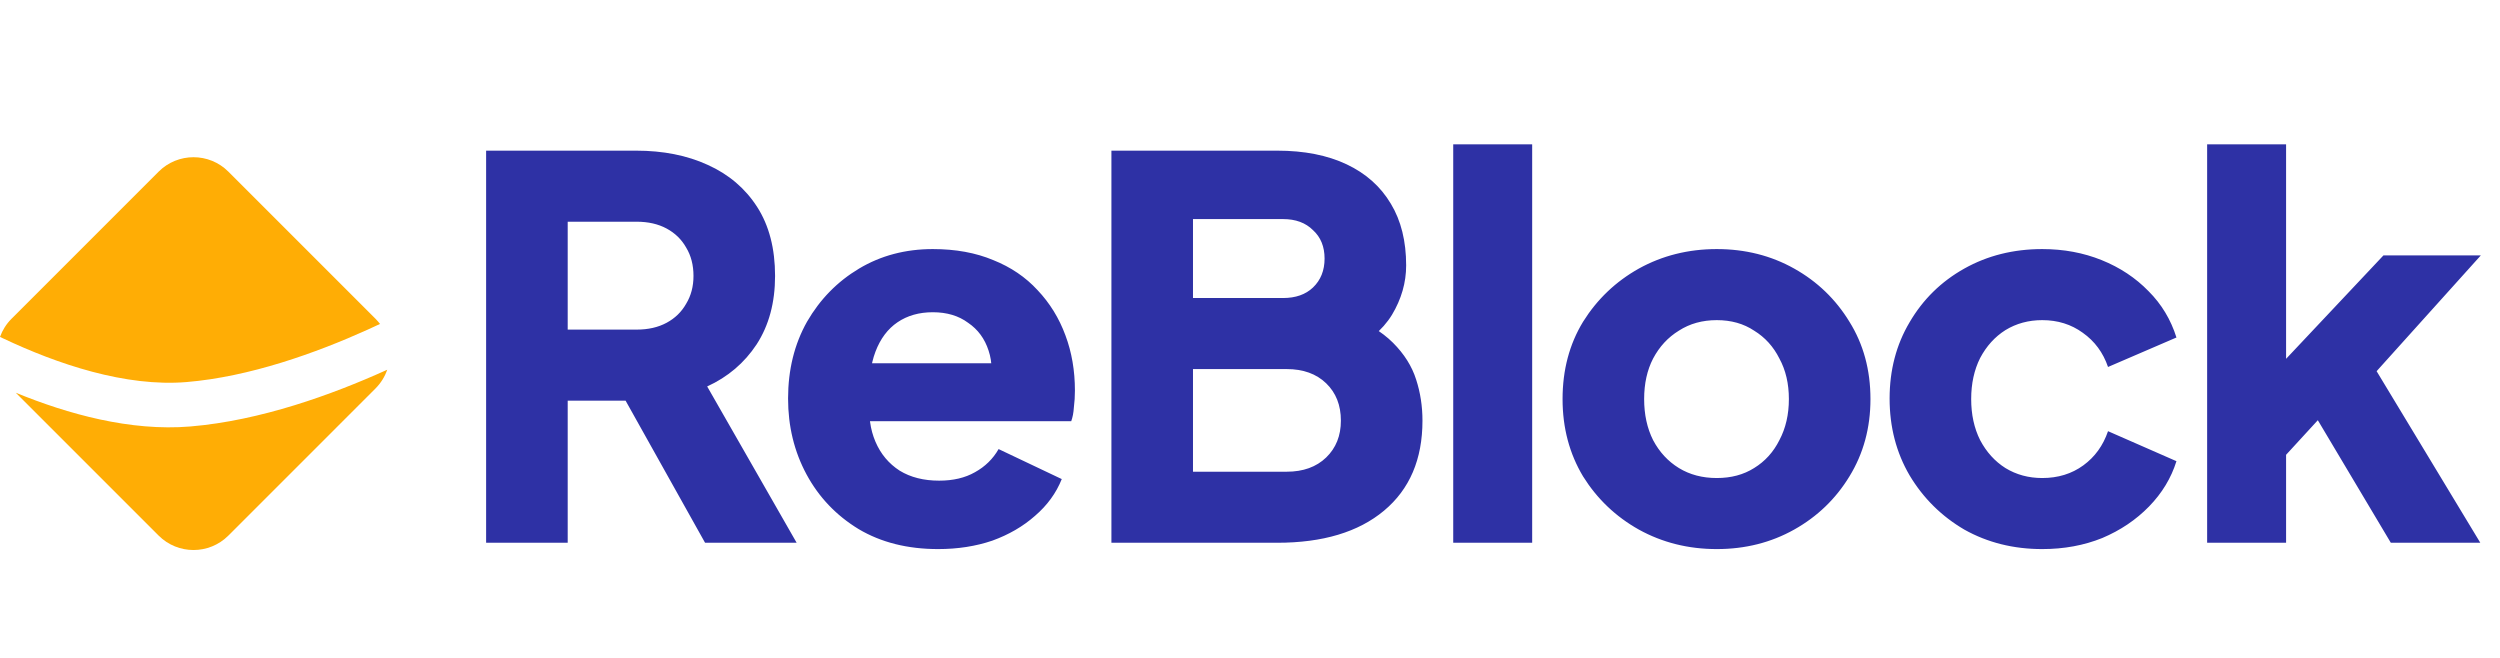
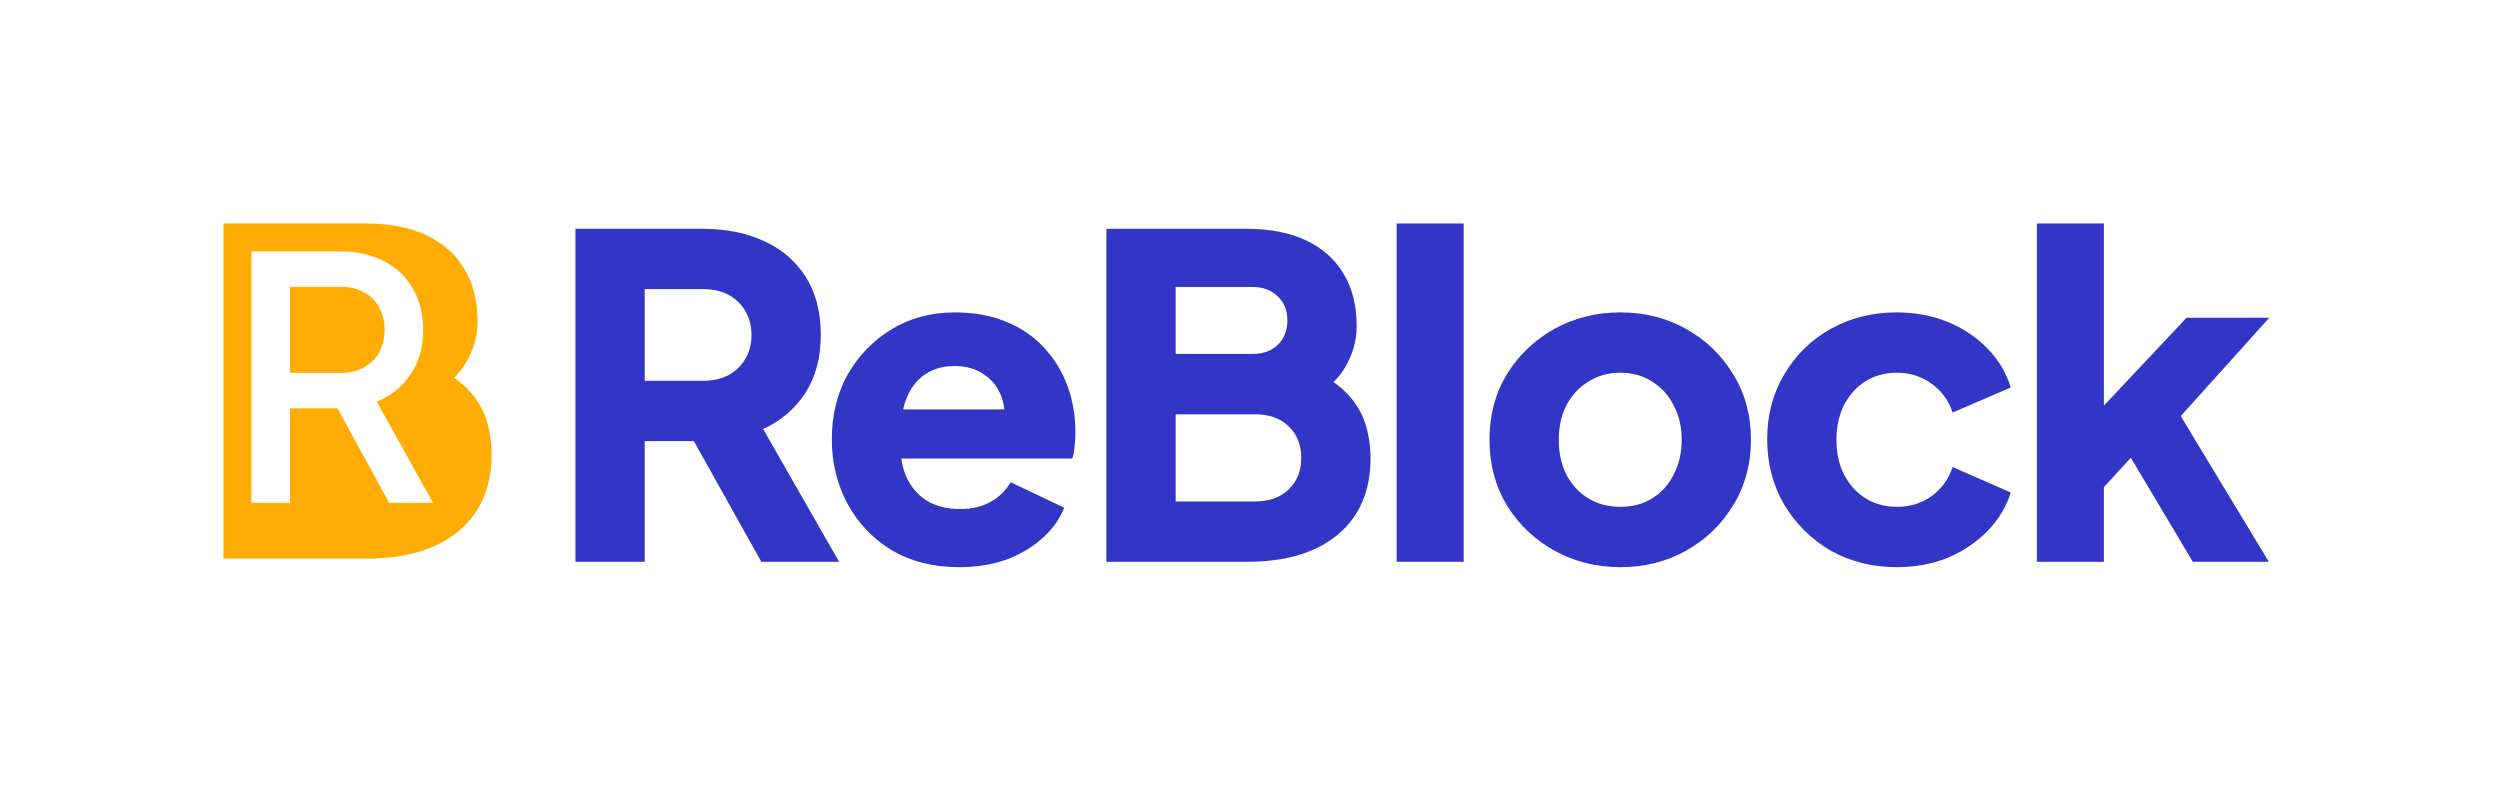
- <svg xmlns="http://www.w3.org/2000/svg" width="152" height="40" viewBox="0 0 152 40" fill="none">
-   <path d="M29.556 33V9.16H38.676C40.319 9.16 41.77 9.448 43.028 10.024C44.308 10.6 45.311 11.453 46.036 12.584C46.762 13.715 47.124 15.112 47.124 16.776C47.124 18.397 46.751 19.784 46.004 20.936C45.258 22.067 44.255 22.92 42.996 23.496L48.436 33H42.868L36.98 22.472L40.18 24.36H34.516V33H29.556ZM34.516 20.04H38.708C39.412 20.04 40.02 19.901 40.532 19.624C41.044 19.347 41.439 18.963 41.716 18.472C42.015 17.981 42.164 17.416 42.164 16.776C42.164 16.115 42.015 15.539 41.716 15.048C41.439 14.557 41.044 14.173 40.532 13.896C40.02 13.619 39.412 13.48 38.708 13.48H34.516V20.04ZM57.035 33.384C55.179 33.384 53.569 32.979 52.203 32.168C50.838 31.336 49.782 30.227 49.035 28.84C48.289 27.453 47.915 25.917 47.915 24.232C47.915 22.483 48.299 20.925 49.067 19.56C49.857 18.195 50.913 17.117 52.235 16.328C53.558 15.539 55.051 15.144 56.715 15.144C58.102 15.144 59.329 15.368 60.395 15.816C61.462 16.243 62.358 16.851 63.083 17.64C63.83 18.429 64.395 19.347 64.779 20.392C65.163 21.416 65.355 22.536 65.355 23.752C65.355 24.093 65.334 24.435 65.291 24.776C65.27 25.096 65.217 25.373 65.131 25.608H52.043V22.088H62.411L60.139 23.752C60.353 22.835 60.342 22.024 60.107 21.32C59.873 20.595 59.457 20.029 58.859 19.624C58.283 19.197 57.569 18.984 56.715 18.984C55.883 18.984 55.169 19.187 54.571 19.592C53.974 19.997 53.526 20.595 53.227 21.384C52.929 22.173 52.811 23.133 52.875 24.264C52.79 25.245 52.907 26.109 53.227 26.856C53.547 27.603 54.038 28.189 54.699 28.616C55.361 29.021 56.161 29.224 57.099 29.224C57.953 29.224 58.678 29.053 59.275 28.712C59.894 28.371 60.374 27.901 60.715 27.304L64.555 29.128C64.214 29.981 63.67 30.728 62.923 31.368C62.198 32.008 61.334 32.509 60.331 32.872C59.329 33.213 58.23 33.384 57.035 33.384ZM67.574 33V9.16H77.654C79.297 9.16 80.705 9.437 81.878 9.992C83.051 10.547 83.947 11.347 84.566 12.392C85.185 13.416 85.494 14.664 85.494 16.136C85.494 17.181 85.206 18.184 84.63 19.144C84.054 20.083 83.105 20.872 81.782 21.512V19.08C83.041 19.571 84.011 20.157 84.694 20.84C85.377 21.523 85.846 22.269 86.102 23.08C86.358 23.869 86.486 24.701 86.486 25.576C86.486 27.923 85.707 29.747 84.15 31.048C82.593 32.349 80.427 33 77.654 33H67.574ZM72.534 28.68H78.23C79.233 28.68 80.033 28.392 80.63 27.816C81.227 27.24 81.526 26.493 81.526 25.576C81.526 24.637 81.227 23.88 80.63 23.304C80.033 22.728 79.233 22.44 78.23 22.44H72.534V28.68ZM72.534 18.12H78.006C78.774 18.12 79.382 17.907 79.83 17.48C80.299 17.032 80.534 16.445 80.534 15.72C80.534 14.995 80.299 14.419 79.83 13.992C79.382 13.544 78.774 13.32 78.006 13.32H72.534V18.12ZM88.356 33V8.776H93.156V33H88.356ZM104.38 33.384C102.652 33.384 101.073 32.989 99.644 32.2C98.236 31.411 97.106 30.333 96.252 28.968C95.42 27.581 95.004 26.013 95.004 24.264C95.004 22.493 95.42 20.925 96.252 19.56C97.106 18.195 98.236 17.117 99.644 16.328C101.073 15.539 102.652 15.144 104.38 15.144C106.108 15.144 107.676 15.539 109.084 16.328C110.492 17.117 111.612 18.195 112.444 19.56C113.297 20.925 113.724 22.493 113.724 24.264C113.724 26.013 113.297 27.581 112.444 28.968C111.612 30.333 110.492 31.411 109.084 32.2C107.676 32.989 106.108 33.384 104.38 33.384ZM104.38 29.064C105.255 29.064 106.012 28.861 106.652 28.456C107.313 28.051 107.825 27.485 108.188 26.76C108.572 26.035 108.764 25.203 108.764 24.264C108.764 23.325 108.572 22.504 108.188 21.8C107.825 21.075 107.313 20.509 106.652 20.104C106.012 19.677 105.255 19.464 104.38 19.464C103.505 19.464 102.737 19.677 102.076 20.104C101.415 20.509 100.892 21.075 100.508 21.8C100.145 22.504 99.964 23.325 99.964 24.264C99.964 25.203 100.145 26.035 100.508 26.76C100.892 27.485 101.415 28.051 102.076 28.456C102.737 28.861 103.505 29.064 104.38 29.064ZM124.168 33.384C122.419 33.384 120.84 32.989 119.432 32.2C118.045 31.389 116.936 30.291 116.104 28.904C115.293 27.517 114.888 25.96 114.888 24.232C114.888 22.504 115.293 20.957 116.104 19.592C116.915 18.205 118.024 17.117 119.432 16.328C120.84 15.539 122.419 15.144 124.168 15.144C125.469 15.144 126.675 15.368 127.784 15.816C128.893 16.264 129.843 16.893 130.632 17.704C131.421 18.493 131.987 19.432 132.328 20.52L128.168 22.312C127.869 21.437 127.357 20.744 126.632 20.232C125.928 19.72 125.107 19.464 124.168 19.464C123.336 19.464 122.589 19.667 121.928 20.072C121.288 20.477 120.776 21.043 120.392 21.768C120.029 22.493 119.848 23.325 119.848 24.264C119.848 25.203 120.029 26.035 120.392 26.76C120.776 27.485 121.288 28.051 121.928 28.456C122.589 28.861 123.336 29.064 124.168 29.064C125.128 29.064 125.96 28.808 126.664 28.296C127.368 27.784 127.869 27.091 128.168 26.216L132.328 28.04C132.008 29.064 131.453 29.981 130.664 30.792C129.875 31.603 128.925 32.243 127.816 32.712C126.707 33.16 125.491 33.384 124.168 33.384ZM134.194 33V8.776H138.994V24.296L137.202 23.72L144.914 15.528H150.834L144.498 22.568L150.802 33H145.362L140.082 24.136L142.866 23.432L137.522 29.256L138.994 26.472V33H134.194Z" fill="#2E31A5" />
-   <path fill-rule="evenodd" clip-rule="evenodd" d="M0 20.485C0.059 20.513 0.118 20.541 0.178 20.569C3.504 22.144 7.642 23.537 11.344 23.229C15.184 22.909 19.214 21.46 22.336 20.051C22.6 19.932 22.856 19.813 23.105 19.696C23.021 19.586 22.929 19.48 22.828 19.379L13.886 10.437C12.715 9.266 10.816 9.266 9.644 10.437L0.702 19.379C0.379 19.702 0.145 20.081 0 20.485ZM23.543 22.48C23.513 22.494 23.482 22.507 23.452 22.521C20.218 23.981 15.86 25.572 11.569 25.93C7.924 26.234 4.116 25.173 0.959 23.878L9.644 32.563C10.816 33.734 12.715 33.734 13.886 32.563L22.828 23.621C23.161 23.288 23.399 22.897 23.543 22.48Z" fill="#FFAD05" />
+ <svg xmlns="http://www.w3.org/2000/svg" width="179" height="57" viewBox="0 0 179 57" fill="none">
+   <path fill-rule="evenodd" clip-rule="evenodd" d="M16 16V40H26.233C29.049 40 31.247 39.345 32.828 38.035C34.41 36.725 35.2 34.889 35.2 32.526C35.2 31.646 35.07 30.808 34.81 30.013C34.55 29.197 34.074 28.446 33.381 27.758C33.128 27.508 32.836 27.269 32.505 27.044C32.828 26.734 33.098 26.403 33.316 26.051C33.901 25.085 34.193 24.075 34.193 23.023C34.193 21.541 33.879 20.285 33.251 19.254C32.623 18.201 31.713 17.396 30.522 16.838C29.331 16.279 27.901 16 26.233 16H16ZM18 18V36H20.764V29.235H24.168L27.861 36H31L26.971 28.752C27.986 28.349 28.79 27.705 29.384 26.819C29.993 25.933 30.297 24.87 30.297 23.63C30.297 22.454 30.04 21.447 29.524 20.609C29.025 19.756 28.33 19.111 27.44 18.677C26.549 18.226 25.519 18 24.348 18H18ZM24.395 26.698H20.764V20.537H24.395C25.035 20.537 25.589 20.666 26.058 20.924C26.526 21.165 26.885 21.52 27.135 21.987C27.401 22.438 27.533 22.977 27.533 23.605C27.533 24.234 27.401 24.781 27.135 25.248C26.885 25.699 26.526 26.054 26.058 26.311C25.589 26.569 25.035 26.698 24.395 26.698Z" fill="#FFAD05" />
+   <path d="M145.838 40.224V16H150.638V31.52L148.846 30.944L156.558 22.752H162.478L156.142 29.792L162.446 40.224H157.006L151.726 31.36L154.51 30.656L149.166 36.48L150.638 33.696V40.224H145.838Z" fill="#3235C5" />
+   <path d="M135.811 40.608C134.062 40.608 132.483 40.213 131.075 39.424C129.689 38.613 128.579 37.515 127.747 36.128C126.937 34.741 126.531 33.184 126.531 31.456C126.531 29.728 126.937 28.181 127.747 26.816C128.558 25.429 129.667 24.341 131.075 23.552C132.483 22.763 134.062 22.368 135.811 22.368C137.113 22.368 138.318 22.592 139.427 23.04C140.537 23.488 141.486 24.117 142.275 24.928C143.065 25.717 143.63 26.656 143.971 27.744L139.811 29.536C139.513 28.661 139.001 27.968 138.275 27.456C137.571 26.944 136.75 26.688 135.811 26.688C134.979 26.688 134.233 26.891 133.571 27.296C132.931 27.701 132.419 28.267 132.035 28.992C131.673 29.717 131.491 30.549 131.491 31.488C131.491 32.427 131.673 33.259 132.035 33.984C132.419 34.709 132.931 35.275 133.571 35.68C134.233 36.085 134.979 36.288 135.811 36.288C136.771 36.288 137.603 36.032 138.307 35.52C139.011 35.008 139.513 34.315 139.811 33.44L143.971 35.264C143.651 36.288 143.097 37.205 142.307 38.016C141.518 38.827 140.569 39.467 139.459 39.936C138.35 40.384 137.134 40.608 135.811 40.608Z" fill="#3235C5" />
+   <path d="M116.024 40.608C114.296 40.608 112.717 40.213 111.288 39.424C109.88 38.635 108.749 37.557 107.896 36.192C107.064 34.805 106.648 33.237 106.648 31.488C106.648 29.717 107.064 28.149 107.896 26.784C108.749 25.419 109.88 24.341 111.288 23.552C112.717 22.763 114.296 22.368 116.024 22.368C117.752 22.368 119.32 22.763 120.728 23.552C122.136 24.341 123.256 25.419 124.088 26.784C124.941 28.149 125.368 29.717 125.368 31.488C125.368 33.237 124.941 34.805 124.088 36.192C123.256 37.557 122.136 38.635 120.728 39.424C119.32 40.213 117.752 40.608 116.024 40.608ZM116.024 36.288C116.898 36.288 117.656 36.085 118.296 35.68C118.957 35.275 119.469 34.709 119.832 33.984C120.216 33.259 120.408 32.427 120.408 31.488C120.408 30.549 120.216 29.728 119.832 29.024C119.469 28.299 118.957 27.733 118.296 27.328C117.656 26.901 116.898 26.688 116.024 26.688C115.149 26.688 114.381 26.901 113.72 27.328C113.058 27.733 112.536 28.299 112.152 29.024C111.789 29.728 111.608 30.549 111.608 31.488C111.608 32.427 111.789 33.259 112.152 33.984C112.536 34.709 113.058 35.275 113.72 35.68C114.381 36.085 115.149 36.288 116.024 36.288Z" fill="#3235C5" />
+   <path d="M99.999 40.224V16H104.799V40.224H99.999Z" fill="#3235C5" />
+   <path d="M79.218 40.224V16.384H89.297C90.94 16.384 92.348 16.661 93.522 17.216C94.695 17.771 95.591 18.571 96.21 19.616C96.828 20.64 97.138 21.888 97.138 23.36C97.138 24.405 96.85 25.408 96.273 26.368C95.698 27.307 94.748 28.096 93.425 28.736V26.304C94.684 26.795 95.655 27.381 96.338 28.064C97.02 28.747 97.49 29.493 97.746 30.304C98.001 31.093 98.129 31.925 98.129 32.8C98.129 35.147 97.351 36.971 95.793 38.272C94.236 39.573 92.071 40.224 89.297 40.224H79.218ZM84.177 35.904H89.874C90.876 35.904 91.676 35.616 92.273 35.04C92.871 34.464 93.169 33.717 93.169 32.8C93.169 31.861 92.871 31.104 92.273 30.528C91.676 29.952 90.876 29.664 89.874 29.664H84.177V35.904ZM84.177 25.344H89.65C90.418 25.344 91.025 25.131 91.474 24.704C91.943 24.256 92.177 23.669 92.177 22.944C92.177 22.219 91.943 21.643 91.474 21.216C91.025 20.768 90.418 20.544 89.65 20.544H84.177V25.344Z" fill="#3235C5" />
+   <path d="M68.679 40.608C66.823 40.608 65.212 40.203 63.847 39.392C62.482 38.56 61.426 37.451 60.679 36.064C59.932 34.677 59.559 33.141 59.559 31.456C59.559 29.707 59.943 28.149 60.711 26.784C61.5 25.419 62.556 24.341 63.879 23.552C65.202 22.763 66.695 22.368 68.359 22.368C69.746 22.368 70.972 22.592 72.039 23.04C73.106 23.467 74.002 24.075 74.727 24.864C75.474 25.653 76.039 26.571 76.423 27.616C76.807 28.64 76.999 29.76 76.999 30.976C76.999 31.317 76.978 31.659 76.935 32C76.914 32.32 76.86 32.597 76.775 32.832H63.687V29.312H74.055L71.783 30.976C71.996 30.059 71.986 29.248 71.751 28.544C71.516 27.819 71.1 27.253 70.503 26.848C69.927 26.421 69.212 26.208 68.359 26.208C67.527 26.208 66.812 26.411 66.215 26.816C65.618 27.221 65.17 27.819 64.871 28.608C64.572 29.397 64.455 30.357 64.519 31.488C64.434 32.469 64.551 33.333 64.871 34.08C65.191 34.827 65.682 35.413 66.343 35.84C67.004 36.245 67.804 36.448 68.743 36.448C69.596 36.448 70.322 36.277 70.919 35.936C71.538 35.595 72.018 35.125 72.359 34.528L76.199 36.352C75.858 37.205 75.314 37.952 74.567 38.592C73.842 39.232 72.978 39.733 71.975 40.096C70.972 40.437 69.874 40.608 68.679 40.608Z" fill="#3235C5" />
+   <path d="M41.2 40.224V16.384H50.32C51.963 16.384 53.413 16.672 54.672 17.248C55.952 17.824 56.955 18.677 57.68 19.808C58.405 20.939 58.768 22.336 58.768 24C58.768 25.621 58.395 27.008 57.648 28.16C56.901 29.291 55.899 30.144 54.64 30.72L60.08 40.224H54.512L48.624 29.696L51.824 31.584H46.16V40.224H41.2ZM46.16 27.264H50.352C51.056 27.264 51.664 27.125 52.176 26.848C52.688 26.571 53.083 26.187 53.36 25.696C53.659 25.205 53.808 24.64 53.808 24C53.808 23.339 53.659 22.763 53.36 22.272C53.083 21.781 52.688 21.397 52.176 21.12C51.664 20.843 51.056 20.704 50.352 20.704H46.16V27.264Z" fill="#3235C5" />
</svg>
